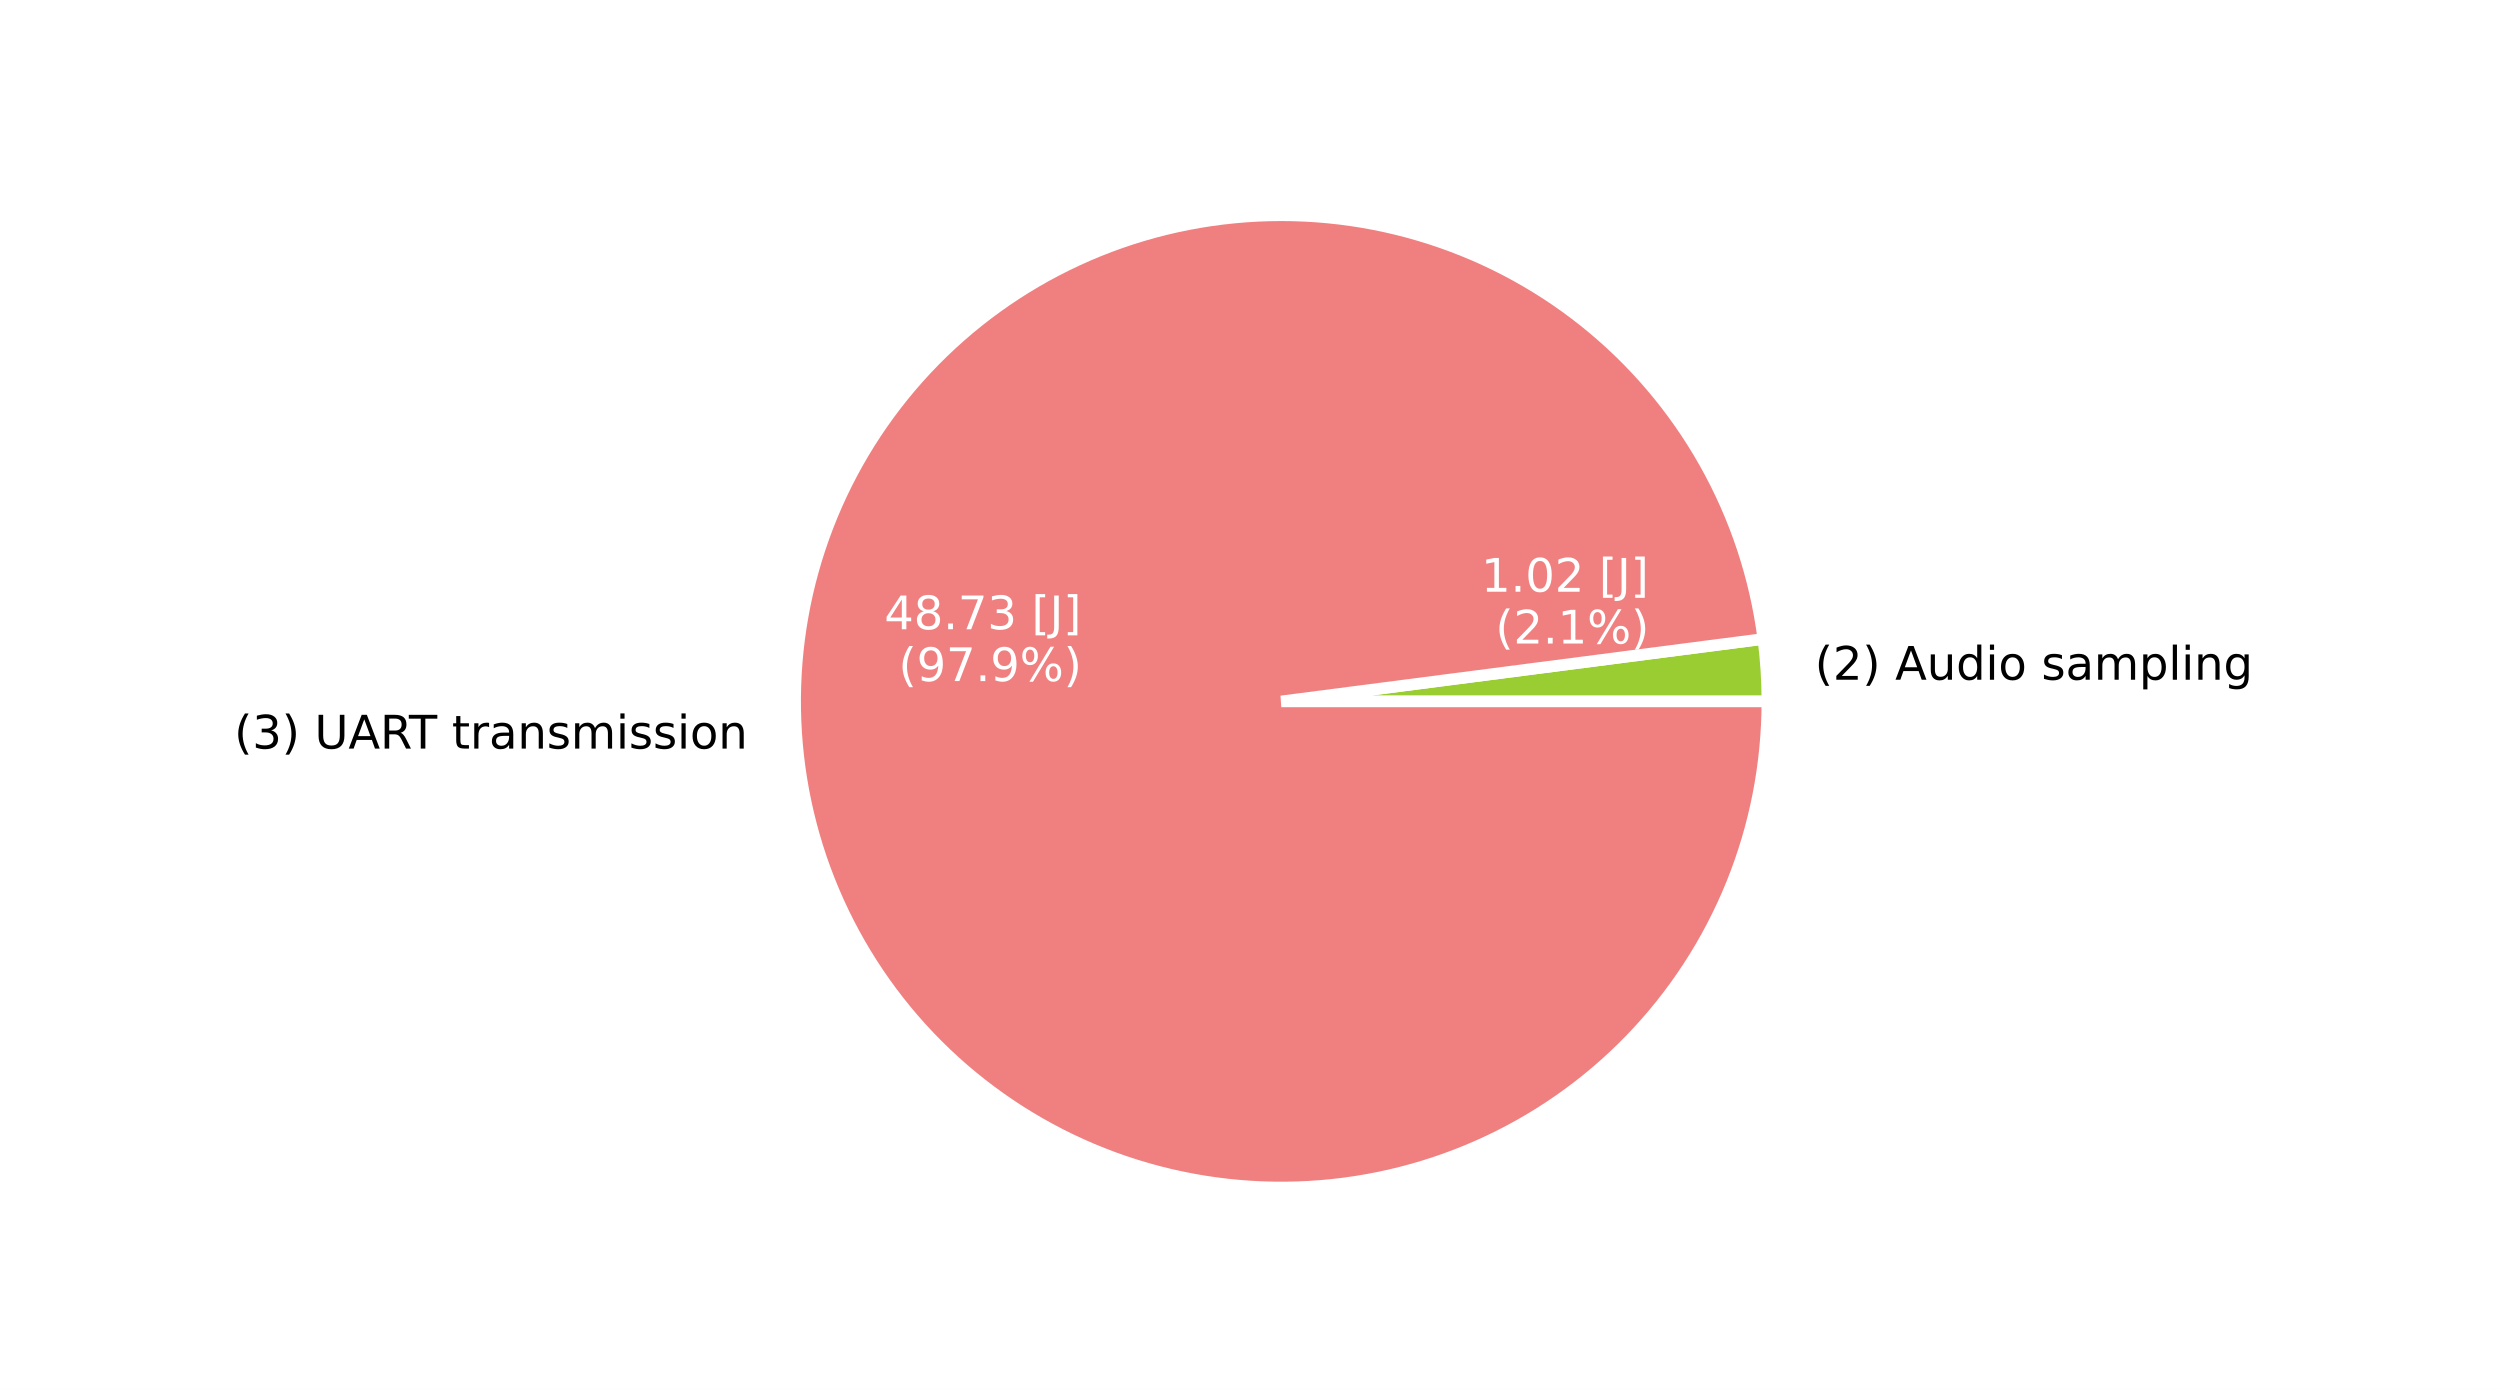
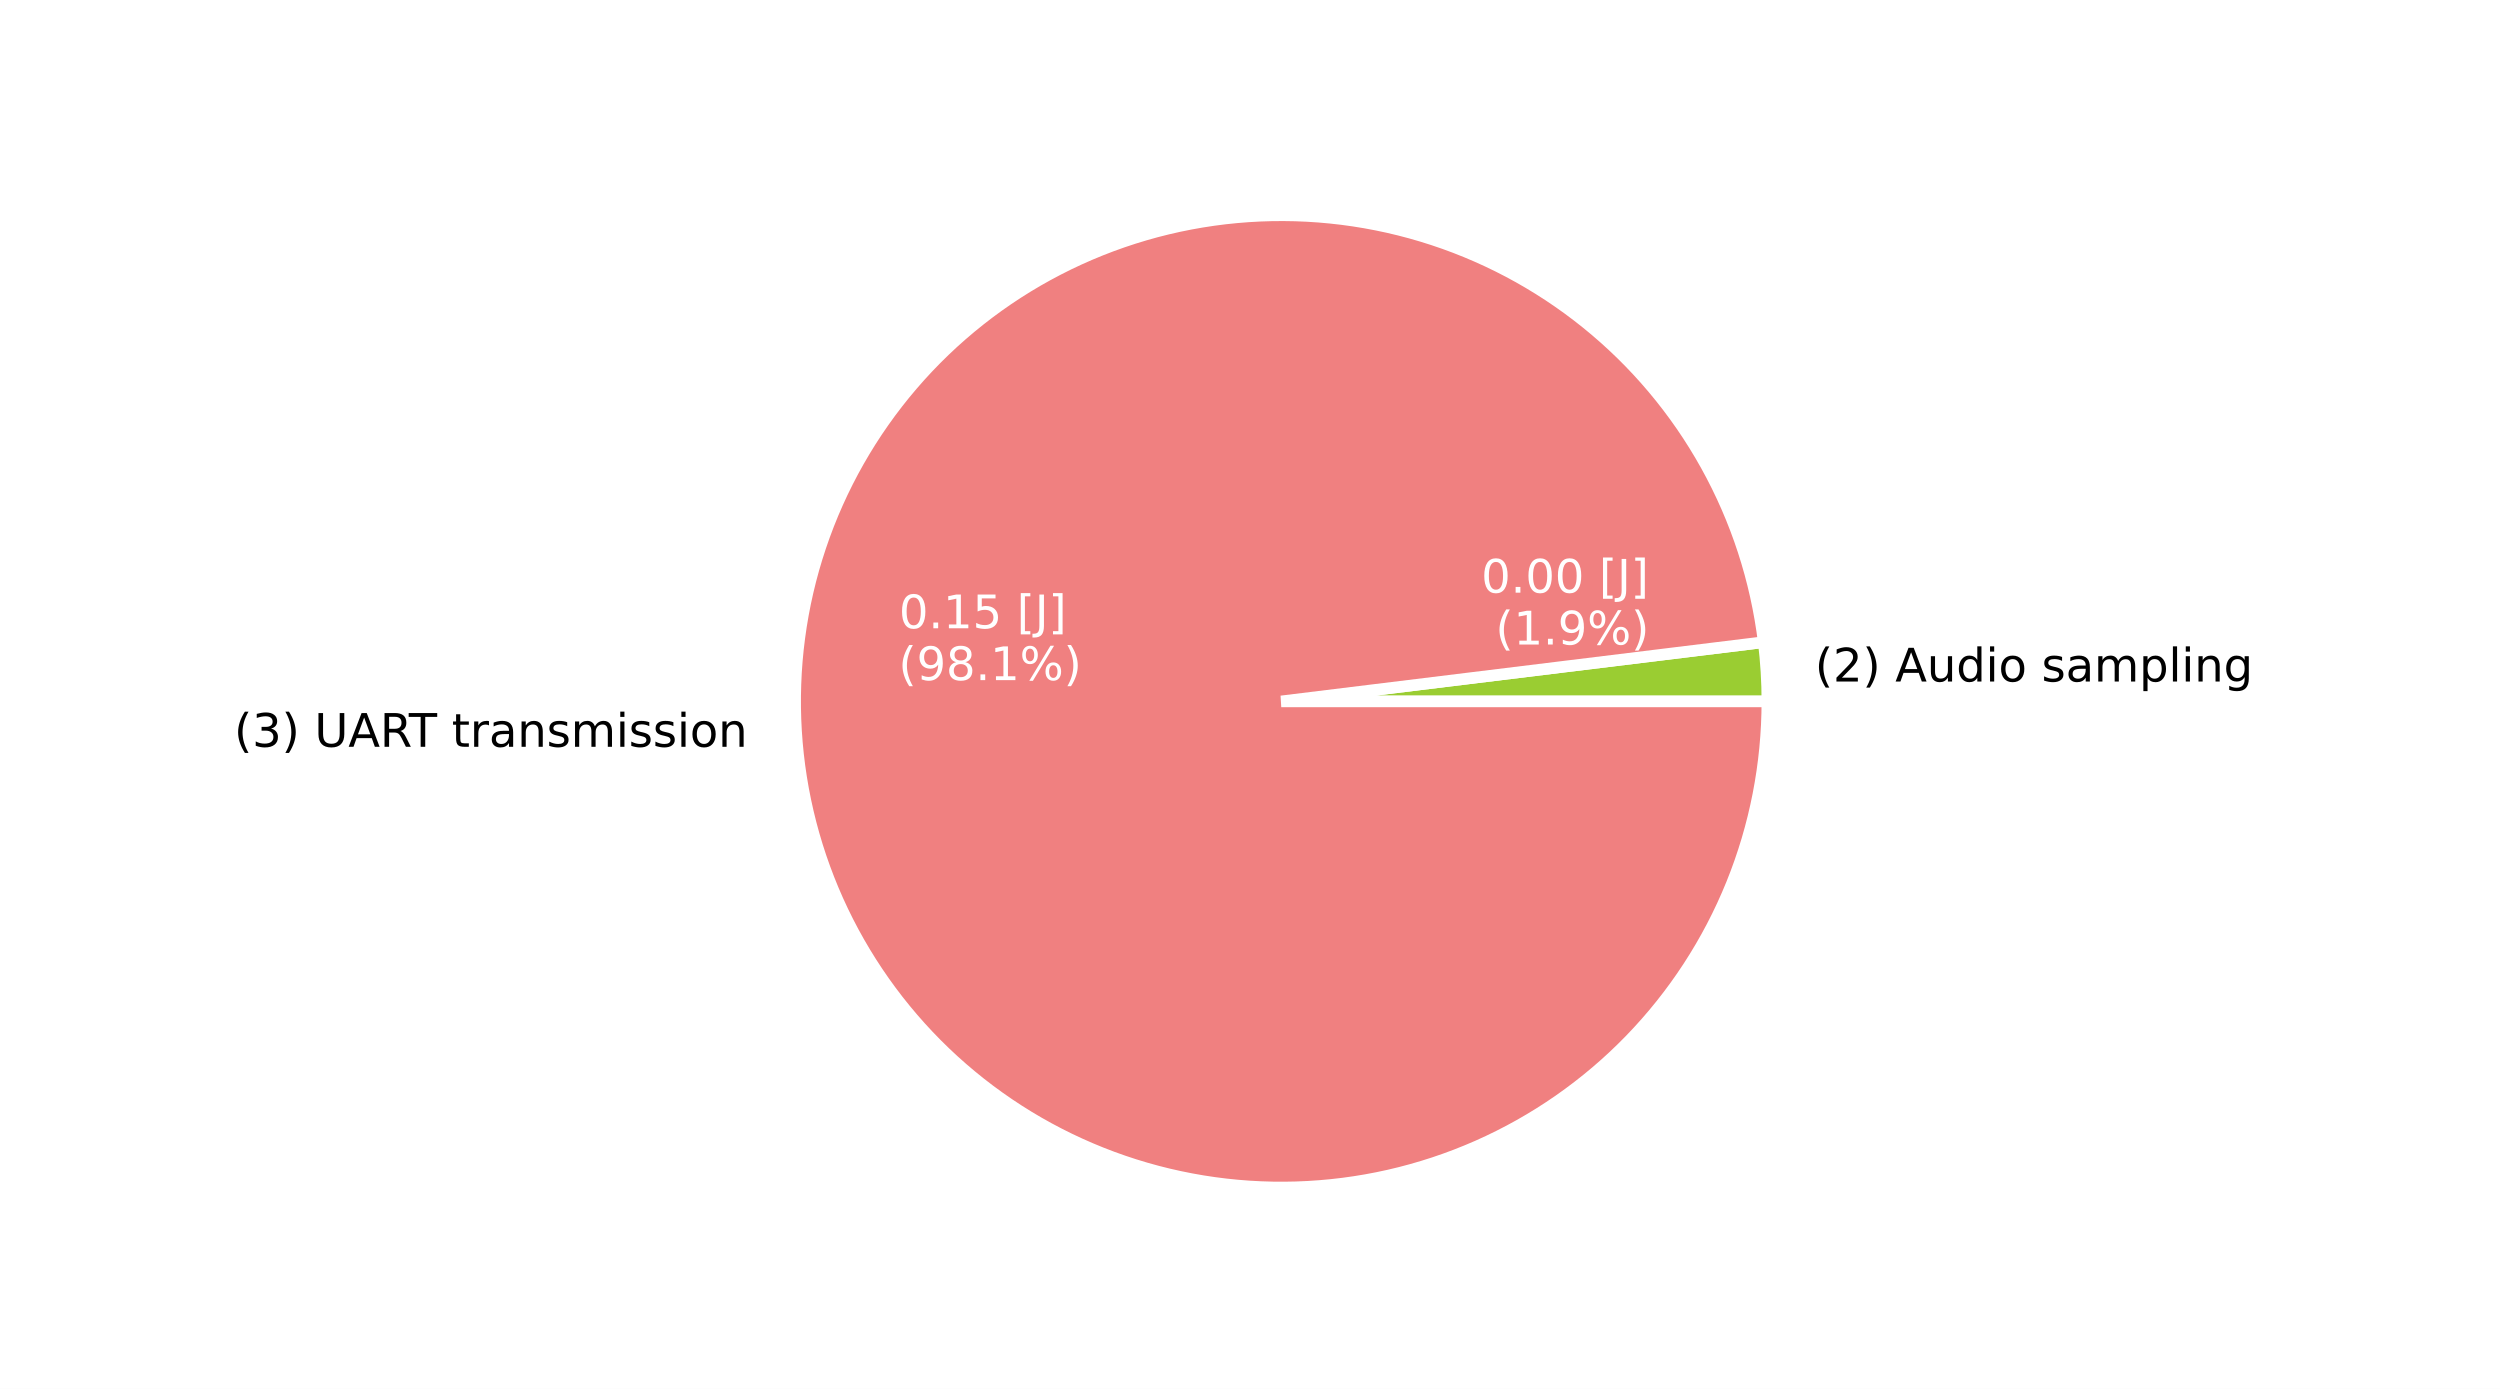
<svg xmlns="http://www.w3.org/2000/svg" xmlns:xlink="http://www.w3.org/1999/xlink" width="648pt" height="360pt" viewBox="0 0 648 360" version="1.1">
  <defs>
    <style type="text/css">*{stroke-linejoin: round; stroke-linecap: butt}</style>
  </defs>
  <g id="figure_1">
    <g id="patch_1">
      <path d="M 0 360  L 648 360  L 648 0  L 0 0  z " style="fill: #ffffff" />
    </g>
    <g id="axes_1">
      <g id="patch_2">
-         <path d="M 458.1 181.8  C 458.1 179.095 458.013 176.39 457.839 173.69  C 457.665 170.99 457.404 168.296 457.056 165.613  L 332.1 181.8  z " style="fill: #9acd32; stroke: #ffffff; stroke-width: 3; stroke-linejoin: miter" />
+         <path d="M 458.1 181.8  C 458.1 179.235 458.022 176.67 457.865 174.109  C 457.708 171.549 457.474 168.993 457.161 166.447  L 332.1 181.8  z " style="fill: #9acd32; stroke: #ffffff; stroke-width: 3; stroke-linejoin: miter" />
      </g>
      <g id="patch_3">
-         <path d="M 457.056 165.613  C 454.974 149.543 449.812 134.024 441.852 119.909  C 433.892 105.793 423.283 93.345 410.609 83.248  C 397.934 73.151 383.43 65.594 367.892 60.991  C 352.355 56.387 336.075 54.824 319.945 56.388  C 303.816 57.951 288.139 62.611 273.775 70.112  C 259.41 77.613 246.627 87.816 236.128 100.159  C 225.628 112.502 217.607 126.755 212.506 142.136  C 207.405 157.517 205.318 173.739 206.361 189.91  C 207.404 206.081 211.557 221.901 218.592 236.499  C 225.627 251.097 235.412 264.202 247.411 275.094  C 259.409 285.986 273.397 294.461 288.606 300.055  C 303.815 305.649 319.961 308.256 336.157 307.735  C 352.354 307.213 368.298 303.571 383.116 297.01  C 397.933 290.449 411.346 281.091 422.619 269.449  C 433.891 257.808 442.813 244.1 448.893 229.079  C 454.974 214.059 458.1 198.005 458.1 181.8  L 332.1 181.8  z " style="fill: #f08080; stroke: #ffffff; stroke-width: 3; stroke-linejoin: miter" />
+         <path d="M 457.161 166.447  C 455.184 150.345 450.117 134.776 442.237 120.596  C 434.357 106.416 423.812 93.89 411.182 83.708  C 398.553 73.526 384.075 65.879 368.546 61.186  C 353.017 56.494 336.727 54.844 320.573 56.328  C 304.418 57.813 288.701 62.403 274.287 69.846  C 259.873 77.289 247.031 87.447 236.469 99.759  C 225.906 112.072 217.82 126.309 212.655 141.688  C 207.491 157.066 205.345 173.299 206.335 189.491  C 207.325 205.683 211.433 221.533 218.433 236.167  C 225.433 250.802 235.193 263.948 247.178 274.882  C 259.162 285.816 273.146 294.333 288.36 299.964  C 303.573 305.596 319.732 308.237 335.947 307.741  C 352.162 307.246 368.13 303.624 382.971 297.074  C 397.813 290.524 411.251 281.17 422.545 269.525  C 433.84 257.88 442.78 244.163 448.874 229.128  C 454.967 214.093 458.1 198.022 458.1 181.8  L 332.1 181.8  z " style="fill: #f08080; stroke: #ffffff; stroke-width: 3; stroke-linejoin: miter" />
      </g>
      <g id="matplotlib.axis_1" />
      <g id="matplotlib.axis_2" />
      <g id="text_1">
-         <g transform="translate(470.4126 176.1901) scale(0.12 -0.12)">
+         <g transform="translate(470.4416 176.6514) scale(0.12 -0.12)">
          <defs>
            <path id="DejaVuSans-28" d="M 1984 4856  Q 1566 4138 1362 3434  Q 1159 2731 1159 2009  Q 1159 1288 1364 580  Q 1569 -128 1984 -844  L 1484 -844  Q 1016 -109 783 600  Q 550 1309 550 2009  Q 550 2706 781 3412  Q 1013 4119 1484 4856  L 1984 4856  z " transform="scale(0.015625)" />
            <path id="DejaVuSans-32" d="M 1228 531  L 3431 531  L 3431 0  L 469 0  L 469 531  Q 828 903 1448 1529  Q 2069 2156 2228 2338  Q 2531 2678 2651 2914  Q 2772 3150 2772 3378  Q 2772 3750 2511 3984  Q 2250 4219 1831 4219  Q 1534 4219 1204 4116  Q 875 4013 500 3803  L 500 4441  Q 881 4594 1212 4672  Q 1544 4750 1819 4750  Q 2544 4750 2975 4387  Q 3406 4025 3406 3419  Q 3406 3131 3298 2873  Q 3191 2616 2906 2266  Q 2828 2175 2409 1742  Q 1991 1309 1228 531  z " transform="scale(0.015625)" />
            <path id="DejaVuSans-29" d="M 513 4856  L 1013 4856  Q 1481 4119 1714 3412  Q 1947 2706 1947 2009  Q 1947 1309 1714 600  Q 1481 -109 1013 -844  L 513 -844  Q 928 -128 1133 580  Q 1338 1288 1338 2009  Q 1338 2731 1133 3434  Q 928 4138 513 4856  z " transform="scale(0.015625)" />
            <path id="DejaVuSans-20" transform="scale(0.015625)" />
            <path id="DejaVuSans-41" d="M 2188 4044  L 1331 1722  L 3047 1722  L 2188 4044  z M 1831 4666  L 2547 4666  L 4325 0  L 3669 0  L 3244 1197  L 1141 1197  L 716 0  L 50 0  L 1831 4666  z " transform="scale(0.015625)" />
            <path id="DejaVuSans-75" d="M 544 1381  L 544 3500  L 1119 3500  L 1119 1403  Q 1119 906 1312 657  Q 1506 409 1894 409  Q 2359 409 2629 706  Q 2900 1003 2900 1516  L 2900 3500  L 3475 3500  L 3475 0  L 2900 0  L 2900 538  Q 2691 219 2414 64  Q 2138 -91 1772 -91  Q 1169 -91 856 284  Q 544 659 544 1381  z M 1991 3584  L 1991 3584  z " transform="scale(0.015625)" />
            <path id="DejaVuSans-64" d="M 2906 2969  L 2906 4863  L 3481 4863  L 3481 0  L 2906 0  L 2906 525  Q 2725 213 2448 61  Q 2172 -91 1784 -91  Q 1150 -91 751 415  Q 353 922 353 1747  Q 353 2572 751 3078  Q 1150 3584 1784 3584  Q 2172 3584 2448 3432  Q 2725 3281 2906 2969  z M 947 1747  Q 947 1113 1208 752  Q 1469 391 1925 391  Q 2381 391 2643 752  Q 2906 1113 2906 1747  Q 2906 2381 2643 2742  Q 2381 3103 1925 3103  Q 1469 3103 1208 2742  Q 947 2381 947 1747  z " transform="scale(0.015625)" />
            <path id="DejaVuSans-69" d="M 603 3500  L 1178 3500  L 1178 0  L 603 0  L 603 3500  z M 603 4863  L 1178 4863  L 1178 4134  L 603 4134  L 603 4863  z " transform="scale(0.015625)" />
            <path id="DejaVuSans-6f" d="M 1959 3097  Q 1497 3097 1228 2736  Q 959 2375 959 1747  Q 959 1119 1226 758  Q 1494 397 1959 397  Q 2419 397 2687 759  Q 2956 1122 2956 1747  Q 2956 2369 2687 2733  Q 2419 3097 1959 3097  z M 1959 3584  Q 2709 3584 3137 3096  Q 3566 2609 3566 1747  Q 3566 888 3137 398  Q 2709 -91 1959 -91  Q 1206 -91 779 398  Q 353 888 353 1747  Q 353 2609 779 3096  Q 1206 3584 1959 3584  z " transform="scale(0.015625)" />
            <path id="DejaVuSans-73" d="M 2834 3397  L 2834 2853  Q 2591 2978 2328 3040  Q 2066 3103 1784 3103  Q 1356 3103 1142 2972  Q 928 2841 928 2578  Q 928 2378 1081 2264  Q 1234 2150 1697 2047  L 1894 2003  Q 2506 1872 2764 1633  Q 3022 1394 3022 966  Q 3022 478 2636 193  Q 2250 -91 1575 -91  Q 1294 -91 989 -36  Q 684 19 347 128  L 347 722  Q 666 556 975 473  Q 1284 391 1588 391  Q 1994 391 2212 530  Q 2431 669 2431 922  Q 2431 1156 2273 1281  Q 2116 1406 1581 1522  L 1381 1569  Q 847 1681 609 1914  Q 372 2147 372 2553  Q 372 3047 722 3315  Q 1072 3584 1716 3584  Q 2034 3584 2315 3537  Q 2597 3491 2834 3397  z " transform="scale(0.015625)" />
            <path id="DejaVuSans-61" d="M 2194 1759  Q 1497 1759 1228 1600  Q 959 1441 959 1056  Q 959 750 1161 570  Q 1363 391 1709 391  Q 2188 391 2477 730  Q 2766 1069 2766 1631  L 2766 1759  L 2194 1759  z M 3341 1997  L 3341 0  L 2766 0  L 2766 531  Q 2569 213 2275 61  Q 1981 -91 1556 -91  Q 1019 -91 701 211  Q 384 513 384 1019  Q 384 1609 779 1909  Q 1175 2209 1959 2209  L 2766 2209  L 2766 2266  Q 2766 2663 2505 2880  Q 2244 3097 1772 3097  Q 1472 3097 1187 3025  Q 903 2953 641 2809  L 641 3341  Q 956 3463 1253 3523  Q 1550 3584 1831 3584  Q 2591 3584 2966 3190  Q 3341 2797 3341 1997  z " transform="scale(0.015625)" />
            <path id="DejaVuSans-6d" d="M 3328 2828  Q 3544 3216 3844 3400  Q 4144 3584 4550 3584  Q 5097 3584 5394 3201  Q 5691 2819 5691 2113  L 5691 0  L 5113 0  L 5113 2094  Q 5113 2597 4934 2840  Q 4756 3084 4391 3084  Q 3944 3084 3684 2787  Q 3425 2491 3425 1978  L 3425 0  L 2847 0  L 2847 2094  Q 2847 2600 2669 2842  Q 2491 3084 2119 3084  Q 1678 3084 1418 2786  Q 1159 2488 1159 1978  L 1159 0  L 581 0  L 581 3500  L 1159 3500  L 1159 2956  Q 1356 3278 1631 3431  Q 1906 3584 2284 3584  Q 2666 3584 2933 3390  Q 3200 3197 3328 2828  z " transform="scale(0.015625)" />
            <path id="DejaVuSans-70" d="M 1159 525  L 1159 -1331  L 581 -1331  L 581 3500  L 1159 3500  L 1159 2969  Q 1341 3281 1617 3432  Q 1894 3584 2278 3584  Q 2916 3584 3314 3078  Q 3713 2572 3713 1747  Q 3713 922 3314 415  Q 2916 -91 2278 -91  Q 1894 -91 1617 61  Q 1341 213 1159 525  z M 3116 1747  Q 3116 2381 2855 2742  Q 2594 3103 2138 3103  Q 1681 3103 1420 2742  Q 1159 2381 1159 1747  Q 1159 1113 1420 752  Q 1681 391 2138 391  Q 2594 391 2855 752  Q 3116 1113 3116 1747  z " transform="scale(0.015625)" />
            <path id="DejaVuSans-6c" d="M 603 4863  L 1178 4863  L 1178 0  L 603 0  L 603 4863  z " transform="scale(0.015625)" />
            <path id="DejaVuSans-6e" d="M 3513 2113  L 3513 0  L 2938 0  L 2938 2094  Q 2938 2591 2744 2837  Q 2550 3084 2163 3084  Q 1697 3084 1428 2787  Q 1159 2491 1159 1978  L 1159 0  L 581 0  L 581 3500  L 1159 3500  L 1159 2956  Q 1366 3272 1645 3428  Q 1925 3584 2291 3584  Q 2894 3584 3203 3211  Q 3513 2838 3513 2113  z " transform="scale(0.015625)" />
            <path id="DejaVuSans-67" d="M 2906 1791  Q 2906 2416 2648 2759  Q 2391 3103 1925 3103  Q 1463 3103 1205 2759  Q 947 2416 947 1791  Q 947 1169 1205 825  Q 1463 481 1925 481  Q 2391 481 2648 825  Q 2906 1169 2906 1791  z M 3481 434  Q 3481 -459 3084 -895  Q 2688 -1331 1869 -1331  Q 1566 -1331 1297 -1286  Q 1028 -1241 775 -1147  L 775 -588  Q 1028 -725 1275 -790  Q 1522 -856 1778 -856  Q 2344 -856 2625 -561  Q 2906 -266 2906 331  L 2906 616  Q 2728 306 2450 153  Q 2172 0 1784 0  Q 1141 0 747 490  Q 353 981 353 1791  Q 353 2603 747 3093  Q 1141 3584 1784 3584  Q 2172 3584 2450 3431  Q 2728 3278 2906 2969  L 2906 3500  L 3481 3500  L 3481 434  z " transform="scale(0.015625)" />
          </defs>
          <use xlink:href="#DejaVuSans-28" />
          <use xlink:href="#DejaVuSans-32" x="39.014" />
          <use xlink:href="#DejaVuSans-29" x="102.637" />
          <use xlink:href="#DejaVuSans-20" x="141.65" />
          <use xlink:href="#DejaVuSans-41" x="173.438" />
          <use xlink:href="#DejaVuSans-75" x="241.846" />
          <use xlink:href="#DejaVuSans-64" x="305.225" />
          <use xlink:href="#DejaVuSans-69" x="368.701" />
          <use xlink:href="#DejaVuSans-6f" x="396.484" />
          <use xlink:href="#DejaVuSans-20" x="457.666" />
          <use xlink:href="#DejaVuSans-73" x="489.453" />
          <use xlink:href="#DejaVuSans-61" x="541.553" />
          <use xlink:href="#DejaVuSans-6d" x="602.832" />
          <use xlink:href="#DejaVuSans-70" x="700.244" />
          <use xlink:href="#DejaVuSans-6c" x="763.721" />
          <use xlink:href="#DejaVuSans-69" x="791.504" />
          <use xlink:href="#DejaVuSans-6e" x="819.287" />
          <use xlink:href="#DejaVuSans-67" x="882.666" />
        </g>
      </g>
      <g id="text_2">
-         <g style="fill: #ffffff" transform="translate(383.9182 153.3704) scale(0.12 -0.12)">
+         <g style="fill: #ffffff" transform="translate(383.934 153.622) scale(0.12 -0.12)">
          <defs>
-             <path id="DejaVuSans-31" d="M 794 531  L 1825 531  L 1825 4091  L 703 3866  L 703 4441  L 1819 4666  L 2450 4666  L 2450 531  L 3481 531  L 3481 0  L 794 0  L 794 531  z " transform="scale(0.015625)" />
+             <path id="DejaVuSans-30" d="M 2034 4250  Q 1547 4250 1301 3770  Q 1056 3291 1056 2328  Q 1056 1369 1301 889  Q 1547 409 2034 409  Q 2525 409 2770 889  Q 3016 1369 3016 2328  Q 3016 3291 2770 3770  Q 2525 4250 2034 4250  z M 2034 4750  Q 2819 4750 3233 4129  Q 3647 3509 3647 2328  Q 3647 1150 3233 529  Q 2819 -91 2034 -91  Q 1250 -91 836 529  Q 422 1150 422 2328  Q 422 3509 836 4129  Q 1250 4750 2034 4750  z " transform="scale(0.015625)" />
            <path id="DejaVuSans-2e" d="M 684 794  L 1344 794  L 1344 0  L 684 0  L 684 794  z " transform="scale(0.015625)" />
-             <path id="DejaVuSans-30" d="M 2034 4250  Q 1547 4250 1301 3770  Q 1056 3291 1056 2328  Q 1056 1369 1301 889  Q 1547 409 2034 409  Q 2525 409 2770 889  Q 3016 1369 3016 2328  Q 3016 3291 2770 3770  Q 2525 4250 2034 4250  z M 2034 4750  Q 2819 4750 3233 4129  Q 3647 3509 3647 2328  Q 3647 1150 3233 529  Q 2819 -91 2034 -91  Q 1250 -91 836 529  Q 422 1150 422 2328  Q 422 3509 836 4129  Q 1250 4750 2034 4750  z " transform="scale(0.015625)" />
            <path id="DejaVuSans-5b" d="M 550 4863  L 1875 4863  L 1875 4416  L 1125 4416  L 1125 -397  L 1875 -397  L 1875 -844  L 550 -844  L 550 4863  z " transform="scale(0.015625)" />
            <path id="DejaVuSans-4a" d="M 628 4666  L 1259 4666  L 1259 325  Q 1259 -519 939 -900  Q 619 -1281 -91 -1281  L -331 -1281  L -331 -750  L -134 -750  Q 284 -750 456 -515  Q 628 -281 628 325  L 628 4666  z " transform="scale(0.015625)" />
            <path id="DejaVuSans-5d" d="M 1947 4863  L 1947 -844  L 622 -844  L 622 -397  L 1369 -397  L 1369 4416  L 622 4416  L 622 4863  L 1947 4863  z " transform="scale(0.015625)" />
          </defs>
-           <use xlink:href="#DejaVuSans-31" />
+           <use xlink:href="#DejaVuSans-30" />
          <use xlink:href="#DejaVuSans-2e" x="63.623" />
          <use xlink:href="#DejaVuSans-30" x="95.41" />
-           <use xlink:href="#DejaVuSans-32" x="159.033" />
+           <use xlink:href="#DejaVuSans-30" x="159.033" />
          <use xlink:href="#DejaVuSans-20" x="222.656" />
          <use xlink:href="#DejaVuSans-5b" x="254.443" />
          <use xlink:href="#DejaVuSans-4a" x="293.457" />
          <use xlink:href="#DejaVuSans-5d" x="322.949" />
          <use xlink:href="#DejaVuSans-20" x="361.963" />
        </g>
-         <g style="fill: #ffffff" transform="translate(387.6185 166.8078) scale(0.12 -0.12)">
+         <g style="fill: #ffffff" transform="translate(387.6344 167.0594) scale(0.12 -0.12)">
          <defs>
+             <path id="DejaVuSans-31" d="M 794 531  L 1825 531  L 1825 4091  L 703 3866  L 703 4441  L 1819 4666  L 2450 4666  L 2450 531  L 3481 531  L 3481 0  L 794 0  L 794 531  z " transform="scale(0.015625)" />
+             <path id="DejaVuSans-39" d="M 703 97  L 703 672  Q 941 559 1184 500  Q 1428 441 1663 441  Q 2288 441 2617 861  Q 2947 1281 2994 2138  Q 2813 1869 2534 1725  Q 2256 1581 1919 1581  Q 1219 1581 811 2004  Q 403 2428 403 3163  Q 403 3881 828 4315  Q 1253 4750 1959 4750  Q 2769 4750 3195 4129  Q 3622 3509 3622 2328  Q 3622 1225 3098 567  Q 2575 -91 1691 -91  Q 1453 -91 1209 -44  Q 966 3 703 97  z M 1959 2075  Q 2384 2075 2632 2365  Q 2881 2656 2881 3163  Q 2881 3666 2632 3958  Q 2384 4250 1959 4250  Q 1534 4250 1286 3958  Q 1038 3666 1038 3163  Q 1038 2656 1286 2365  Q 1534 2075 1959 2075  z " transform="scale(0.015625)" />
            <path id="DejaVuSans-25" d="M 4653 2053  Q 4381 2053 4226 1822  Q 4072 1591 4072 1178  Q 4072 772 4226 539  Q 4381 306 4653 306  Q 4919 306 5073 539  Q 5228 772 5228 1178  Q 5228 1588 5073 1820  Q 4919 2053 4653 2053  z M 4653 2450  Q 5147 2450 5437 2106  Q 5728 1763 5728 1178  Q 5728 594 5436 251  Q 5144 -91 4653 -91  Q 4153 -91 3862 251  Q 3572 594 3572 1178  Q 3572 1766 3864 2108  Q 4156 2450 4653 2450  z M 1428 4353  Q 1159 4353 1004 4120  Q 850 3888 850 3481  Q 850 3069 1003 2837  Q 1156 2606 1428 2606  Q 1700 2606 1854 2837  Q 2009 3069 2009 3481  Q 2009 3884 1853 4118  Q 1697 4353 1428 4353  z M 4250 4750  L 4750 4750  L 1831 -91  L 1331 -91  L 4250 4750  z M 1428 4750  Q 1922 4750 2215 4408  Q 2509 4066 2509 3481  Q 2509 2891 2217 2550  Q 1925 2209 1428 2209  Q 931 2209 642 2551  Q 353 2894 353 3481  Q 353 4063 643 4406  Q 934 4750 1428 4750  z " transform="scale(0.015625)" />
          </defs>
          <use xlink:href="#DejaVuSans-28" />
-           <use xlink:href="#DejaVuSans-32" x="39.014" />
+           <use xlink:href="#DejaVuSans-31" x="39.014" />
          <use xlink:href="#DejaVuSans-2e" x="102.637" />
-           <use xlink:href="#DejaVuSans-31" x="134.424" />
+           <use xlink:href="#DejaVuSans-39" x="134.424" />
          <use xlink:href="#DejaVuSans-25" x="198.047" />
          <use xlink:href="#DejaVuSans-29" x="293.066" />
        </g>
-         <g style="fill: #ffffff" transform="translate(407.5432 180.2452) scale(0.12 -0.12)" />
-         <g style="fill: #ffffff" transform="translate(407.5432 193.6825) scale(0.12 -0.12)" />
-         <g style="fill: #ffffff" transform="translate(407.5432 207.1199) scale(0.12 -0.12)" />
+         <g style="fill: #ffffff" transform="translate(407.559 180.4968) scale(0.12 -0.12)" />
+         <g style="fill: #ffffff" transform="translate(407.559 193.9341) scale(0.12 -0.12)" />
+         <g style="fill: #ffffff" transform="translate(407.559 207.3715) scale(0.12 -0.12)" />
      </g>
      <g id="text_3">
-         <g transform="translate(60.71864 194.0324) scale(0.12 -0.12)">
+         <g transform="translate(60.68966 193.5711) scale(0.12 -0.12)">
          <defs>
            <path id="DejaVuSans-33" d="M 2597 2516  Q 3050 2419 3304 2112  Q 3559 1806 3559 1356  Q 3559 666 3084 287  Q 2609 -91 1734 -91  Q 1441 -91 1130 -33  Q 819 25 488 141  L 488 750  Q 750 597 1062 519  Q 1375 441 1716 441  Q 2309 441 2620 675  Q 2931 909 2931 1356  Q 2931 1769 2642 2001  Q 2353 2234 1838 2234  L 1294 2234  L 1294 2753  L 1863 2753  Q 2328 2753 2575 2939  Q 2822 3125 2822 3475  Q 2822 3834 2567 4026  Q 2313 4219 1838 4219  Q 1578 4219 1281 4162  Q 984 4106 628 3988  L 628 4550  Q 988 4650 1302 4700  Q 1616 4750 1894 4750  Q 2613 4750 3031 4423  Q 3450 4097 3450 3541  Q 3450 3153 3228 2886  Q 3006 2619 2597 2516  z " transform="scale(0.015625)" />
            <path id="DejaVuSans-55" d="M 556 4666  L 1191 4666  L 1191 1831  Q 1191 1081 1462 751  Q 1734 422 2344 422  Q 2950 422 3222 751  Q 3494 1081 3494 1831  L 3494 4666  L 4128 4666  L 4128 1753  Q 4128 841 3676 375  Q 3225 -91 2344 -91  Q 1459 -91 1007 375  Q 556 841 556 1753  L 556 4666  z " transform="scale(0.015625)" />
            <path id="DejaVuSans-52" d="M 2841 2188  Q 3044 2119 3236 1894  Q 3428 1669 3622 1275  L 4263 0  L 3584 0  L 2988 1197  Q 2756 1666 2539 1819  Q 2322 1972 1947 1972  L 1259 1972  L 1259 0  L 628 0  L 628 4666  L 2053 4666  Q 2853 4666 3247 4331  Q 3641 3997 3641 3322  Q 3641 2881 3436 2590  Q 3231 2300 2841 2188  z M 1259 4147  L 1259 2491  L 2053 2491  Q 2509 2491 2742 2702  Q 2975 2913 2975 3322  Q 2975 3731 2742 3939  Q 2509 4147 2053 4147  L 1259 4147  z " transform="scale(0.015625)" />
            <path id="DejaVuSans-54" d="M -19 4666  L 3928 4666  L 3928 4134  L 2272 4134  L 2272 0  L 1638 0  L 1638 4134  L -19 4134  L -19 4666  z " transform="scale(0.015625)" />
            <path id="DejaVuSans-74" d="M 1172 4494  L 1172 3500  L 2356 3500  L 2356 3053  L 1172 3053  L 1172 1153  Q 1172 725 1289 603  Q 1406 481 1766 481  L 2356 481  L 2356 0  L 1766 0  Q 1100 0 847 248  Q 594 497 594 1153  L 594 3053  L 172 3053  L 172 3500  L 594 3500  L 594 4494  L 1172 4494  z " transform="scale(0.015625)" />
            <path id="DejaVuSans-72" d="M 2631 2963  Q 2534 3019 2420 3045  Q 2306 3072 2169 3072  Q 1681 3072 1420 2755  Q 1159 2438 1159 1844  L 1159 0  L 581 0  L 581 3500  L 1159 3500  L 1159 2956  Q 1341 3275 1631 3429  Q 1922 3584 2338 3584  Q 2397 3584 2469 3576  Q 2541 3569 2628 3553  L 2631 2963  z " transform="scale(0.015625)" />
          </defs>
          <use xlink:href="#DejaVuSans-28" />
          <use xlink:href="#DejaVuSans-33" x="39.014" />
          <use xlink:href="#DejaVuSans-29" x="102.637" />
          <use xlink:href="#DejaVuSans-20" x="141.65" />
          <use xlink:href="#DejaVuSans-55" x="173.438" />
          <use xlink:href="#DejaVuSans-41" x="246.631" />
          <use xlink:href="#DejaVuSans-52" x="315.039" />
          <use xlink:href="#DejaVuSans-54" x="377.271" />
          <use xlink:href="#DejaVuSans-20" x="438.355" />
          <use xlink:href="#DejaVuSans-74" x="470.143" />
          <use xlink:href="#DejaVuSans-72" x="509.352" />
          <use xlink:href="#DejaVuSans-61" x="550.465" />
          <use xlink:href="#DejaVuSans-6e" x="611.744" />
          <use xlink:href="#DejaVuSans-73" x="675.123" />
          <use xlink:href="#DejaVuSans-6d" x="727.223" />
          <use xlink:href="#DejaVuSans-69" x="824.635" />
          <use xlink:href="#DejaVuSans-73" x="852.418" />
          <use xlink:href="#DejaVuSans-73" x="904.518" />
          <use xlink:href="#DejaVuSans-69" x="956.617" />
          <use xlink:href="#DejaVuSans-6f" x="984.4" />
          <use xlink:href="#DejaVuSans-6e" x="1045.582" />
        </g>
      </g>
      <g id="text_4">
-         <g style="fill: #ffffff" transform="translate(229.2143 163.1026) scale(0.12 -0.12)">
+         <g style="fill: #ffffff" transform="translate(233.016 162.851) scale(0.12 -0.12)">
          <defs>
-             <path id="DejaVuSans-34" d="M 2419 4116  L 825 1625  L 2419 1625  L 2419 4116  z M 2253 4666  L 3047 4666  L 3047 1625  L 3713 1625  L 3713 1100  L 3047 1100  L 3047 0  L 2419 0  L 2419 1100  L 313 1100  L 313 1709  L 2253 4666  z " transform="scale(0.015625)" />
+             <path id="DejaVuSans-35" d="M 691 4666  L 3169 4666  L 3169 4134  L 1269 4134  L 1269 2991  Q 1406 3038 1543 3061  Q 1681 3084 1819 3084  Q 2600 3084 3056 2656  Q 3513 2228 3513 1497  Q 3513 744 3044 326  Q 2575 -91 1722 -91  Q 1428 -91 1123 -41  Q 819 9 494 109  L 494 744  Q 775 591 1075 516  Q 1375 441 1709 441  Q 2250 441 2565 725  Q 2881 1009 2881 1497  Q 2881 1984 2565 2268  Q 2250 2553 1709 2553  Q 1456 2553 1204 2497  Q 953 2441 691 2322  L 691 4666  z " transform="scale(0.015625)" />
+           </defs>
+           <use xlink:href="#DejaVuSans-30" />
+           <use xlink:href="#DejaVuSans-2e" x="63.623" />
+           <use xlink:href="#DejaVuSans-31" x="95.41" />
+           <use xlink:href="#DejaVuSans-35" x="159.033" />
+           <use xlink:href="#DejaVuSans-20" x="222.656" />
+           <use xlink:href="#DejaVuSans-5b" x="254.443" />
+           <use xlink:href="#DejaVuSans-4a" x="293.457" />
+           <use xlink:href="#DejaVuSans-5d" x="322.949" />
+           <use xlink:href="#DejaVuSans-20" x="361.963" />
+         </g>
+         <g style="fill: #ffffff" transform="translate(232.8988 176.2883) scale(0.12 -0.12)">
+           <defs>
            <path id="DejaVuSans-38" d="M 2034 2216  Q 1584 2216 1326 1975  Q 1069 1734 1069 1313  Q 1069 891 1326 650  Q 1584 409 2034 409  Q 2484 409 2743 651  Q 3003 894 3003 1313  Q 3003 1734 2745 1975  Q 2488 2216 2034 2216  z M 1403 2484  Q 997 2584 770 2862  Q 544 3141 544 3541  Q 544 4100 942 4425  Q 1341 4750 2034 4750  Q 2731 4750 3128 4425  Q 3525 4100 3525 3541  Q 3525 3141 3298 2862  Q 3072 2584 2669 2484  Q 3125 2378 3379 2068  Q 3634 1759 3634 1313  Q 3634 634 3220 271  Q 2806 -91 2034 -91  Q 1263 -91 848 271  Q 434 634 434 1313  Q 434 1759 690 2068  Q 947 2378 1403 2484  z M 1172 3481  Q 1172 3119 1398 2916  Q 1625 2713 2034 2713  Q 2441 2713 2670 2916  Q 2900 3119 2900 3481  Q 2900 3844 2670 4047  Q 2441 4250 2034 4250  Q 1625 4250 1398 4047  Q 1172 3844 1172 3481  z " transform="scale(0.015625)" />
-             <path id="DejaVuSans-37" d="M 525 4666  L 3525 4666  L 3525 4397  L 1831 0  L 1172 0  L 2766 4134  L 525 4134  L 525 4666  z " transform="scale(0.015625)" />
-           </defs>
-           <use xlink:href="#DejaVuSans-34" />
-           <use xlink:href="#DejaVuSans-38" x="63.623" />
-           <use xlink:href="#DejaVuSans-2e" x="127.246" />
-           <use xlink:href="#DejaVuSans-37" x="159.033" />
-           <use xlink:href="#DejaVuSans-33" x="222.656" />
-           <use xlink:href="#DejaVuSans-20" x="286.279" />
-           <use xlink:href="#DejaVuSans-5b" x="318.066" />
-           <use xlink:href="#DejaVuSans-4a" x="357.08" />
-           <use xlink:href="#DejaVuSans-5d" x="386.572" />
-           <use xlink:href="#DejaVuSans-20" x="425.586" />
-         </g>
-         <g style="fill: #ffffff" transform="translate(232.9146 176.5399) scale(0.12 -0.12)">
-           <defs>
-             <path id="DejaVuSans-39" d="M 703 97  L 703 672  Q 941 559 1184 500  Q 1428 441 1663 441  Q 2288 441 2617 861  Q 2947 1281 2994 2138  Q 2813 1869 2534 1725  Q 2256 1581 1919 1581  Q 1219 1581 811 2004  Q 403 2428 403 3163  Q 403 3881 828 4315  Q 1253 4750 1959 4750  Q 2769 4750 3195 4129  Q 3622 3509 3622 2328  Q 3622 1225 3098 567  Q 2575 -91 1691 -91  Q 1453 -91 1209 -44  Q 966 3 703 97  z M 1959 2075  Q 2384 2075 2632 2365  Q 2881 2656 2881 3163  Q 2881 3666 2632 3958  Q 2384 4250 1959 4250  Q 1534 4250 1286 3958  Q 1038 3666 1038 3163  Q 1038 2656 1286 2365  Q 1534 2075 1959 2075  z " transform="scale(0.015625)" />
          </defs>
          <use xlink:href="#DejaVuSans-28" />
          <use xlink:href="#DejaVuSans-39" x="39.014" />
-           <use xlink:href="#DejaVuSans-37" x="102.637" />
+           <use xlink:href="#DejaVuSans-38" x="102.637" />
          <use xlink:href="#DejaVuSans-2e" x="166.26" />
-           <use xlink:href="#DejaVuSans-39" x="198.047" />
+           <use xlink:href="#DejaVuSans-31" x="198.047" />
          <use xlink:href="#DejaVuSans-25" x="261.67" />
          <use xlink:href="#DejaVuSans-29" x="356.689" />
        </g>
-         <g style="fill: #ffffff" transform="translate(256.6568 189.9773) scale(0.12 -0.12)" />
-         <g style="fill: #ffffff" transform="translate(256.6568 203.4147) scale(0.12 -0.12)" />
-         <g style="fill: #ffffff" transform="translate(256.6568 216.8521) scale(0.12 -0.12)" />
+         <g style="fill: #ffffff" transform="translate(256.641 189.7257) scale(0.12 -0.12)" />
+         <g style="fill: #ffffff" transform="translate(256.641 203.1631) scale(0.12 -0.12)" />
+         <g style="fill: #ffffff" transform="translate(256.641 216.6005) scale(0.12 -0.12)" />
      </g>
    </g>
  </g>
</svg>
